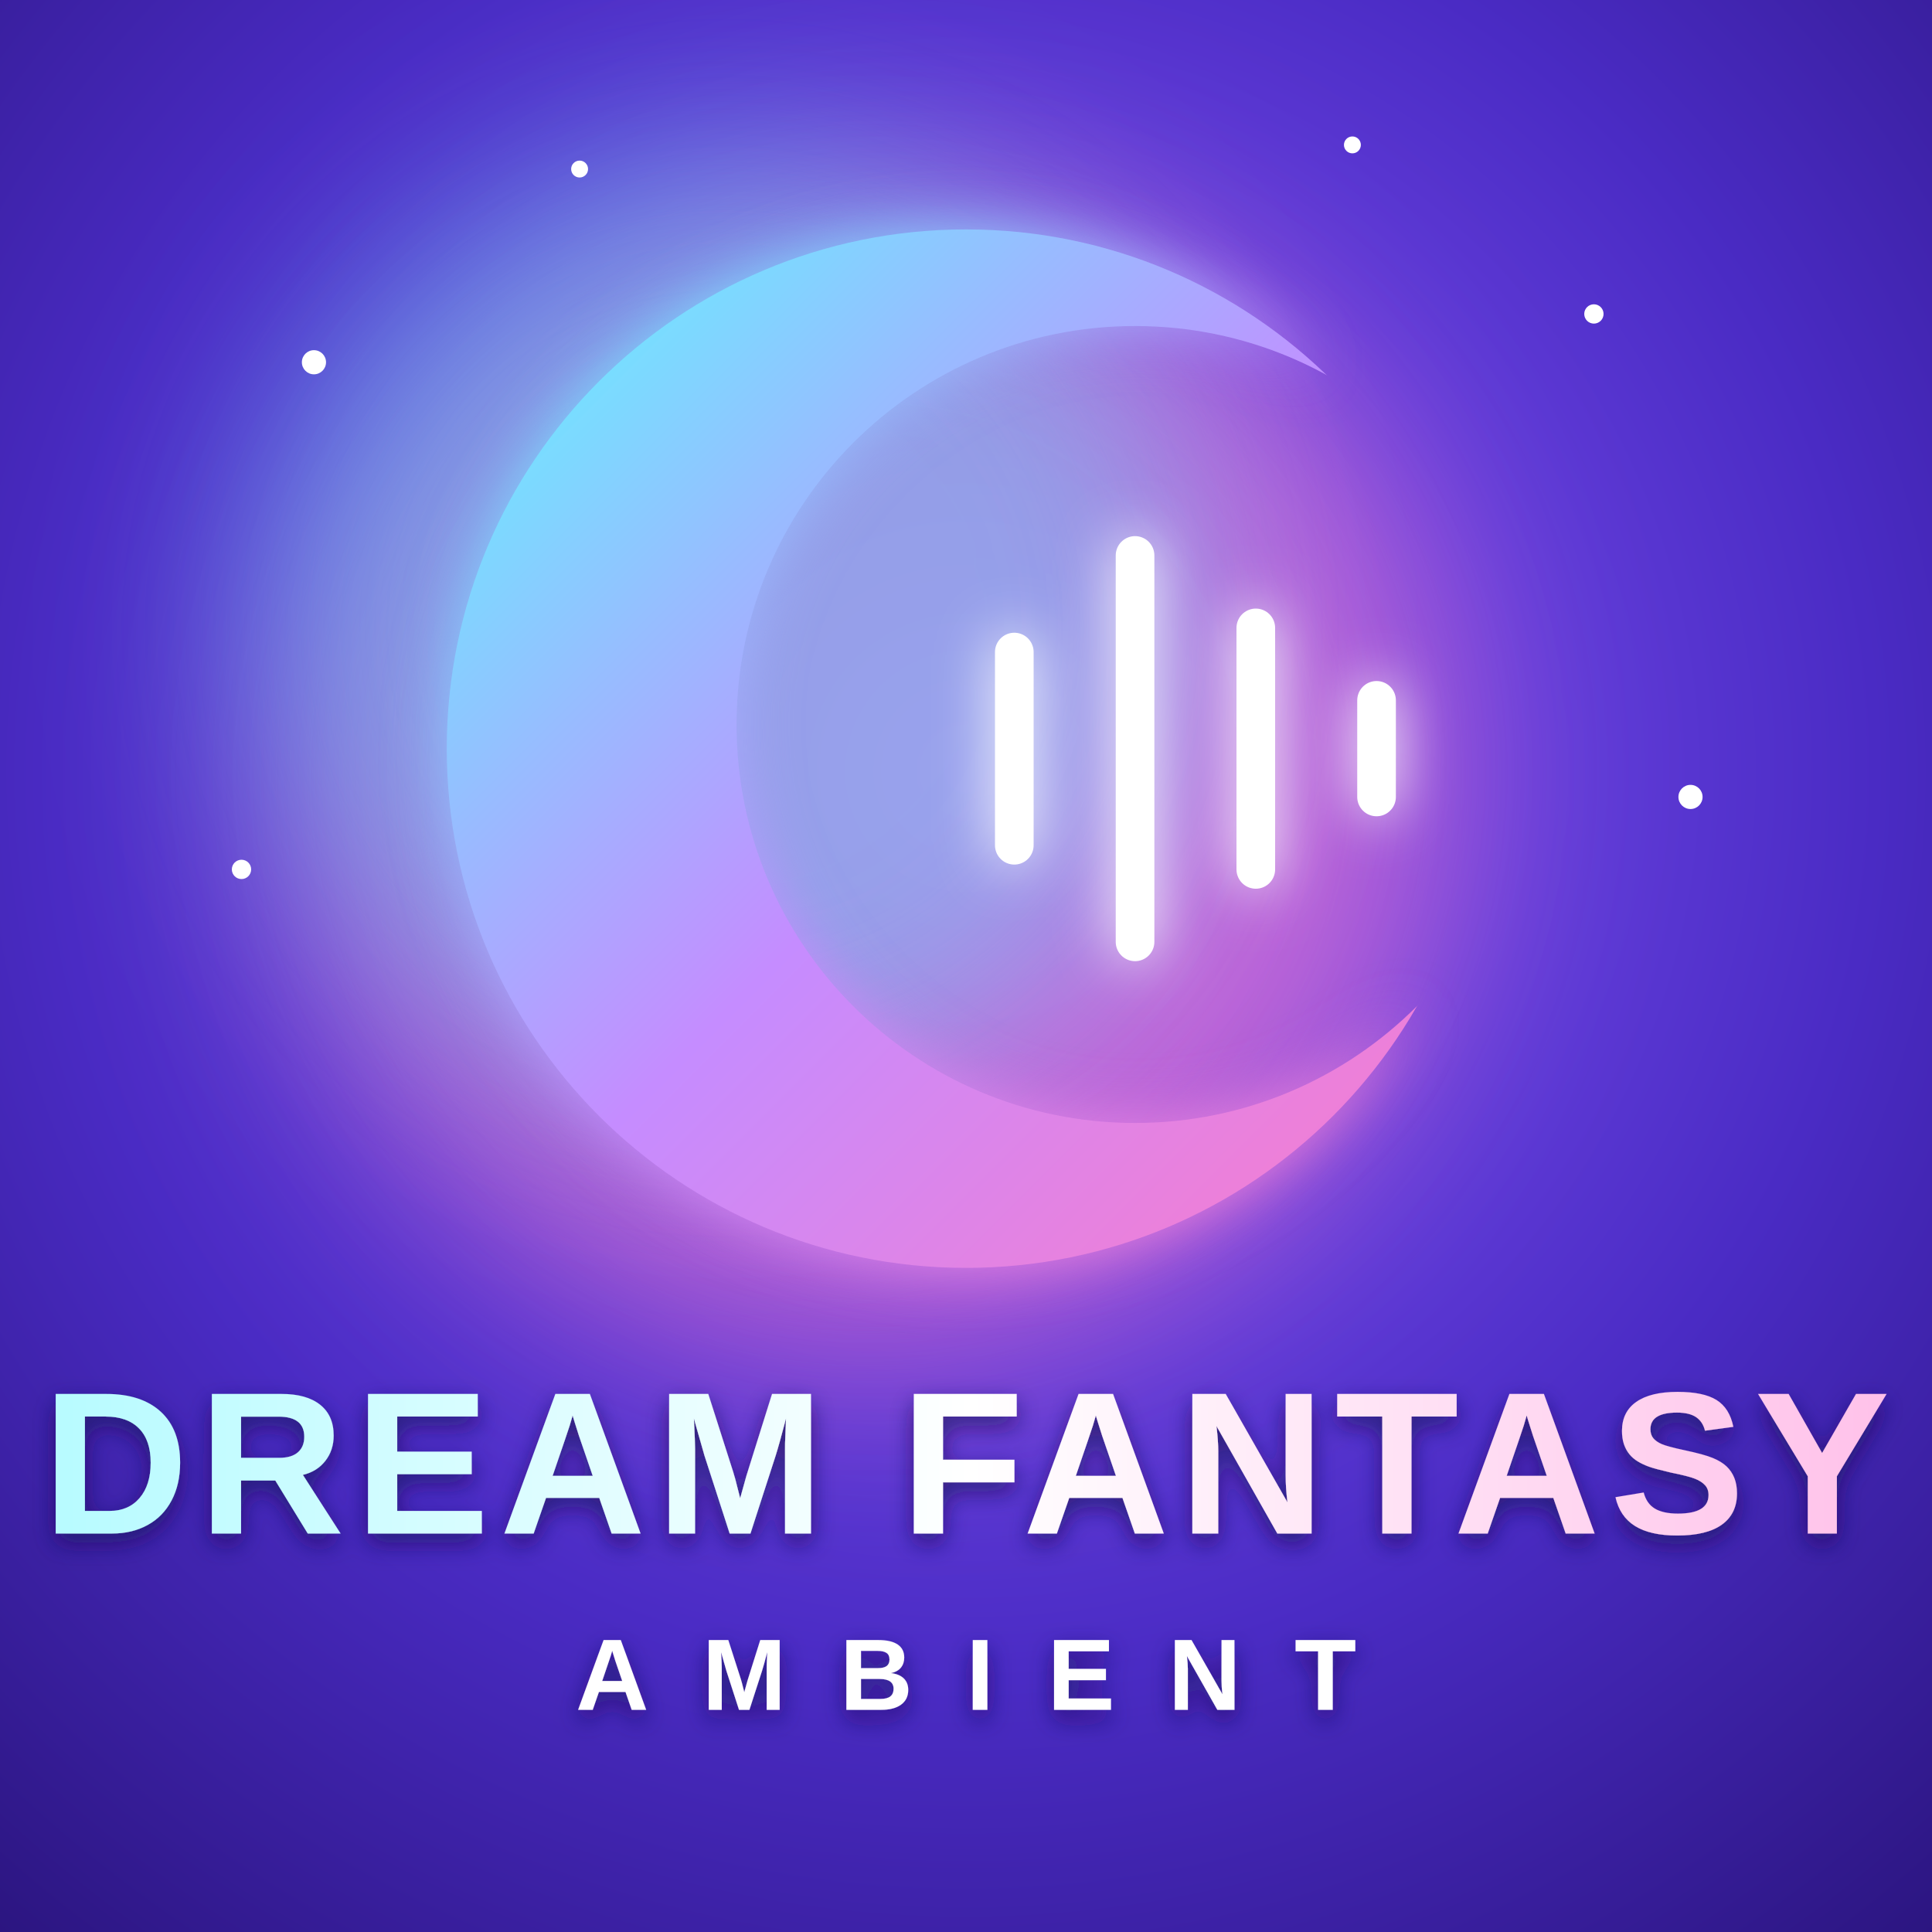
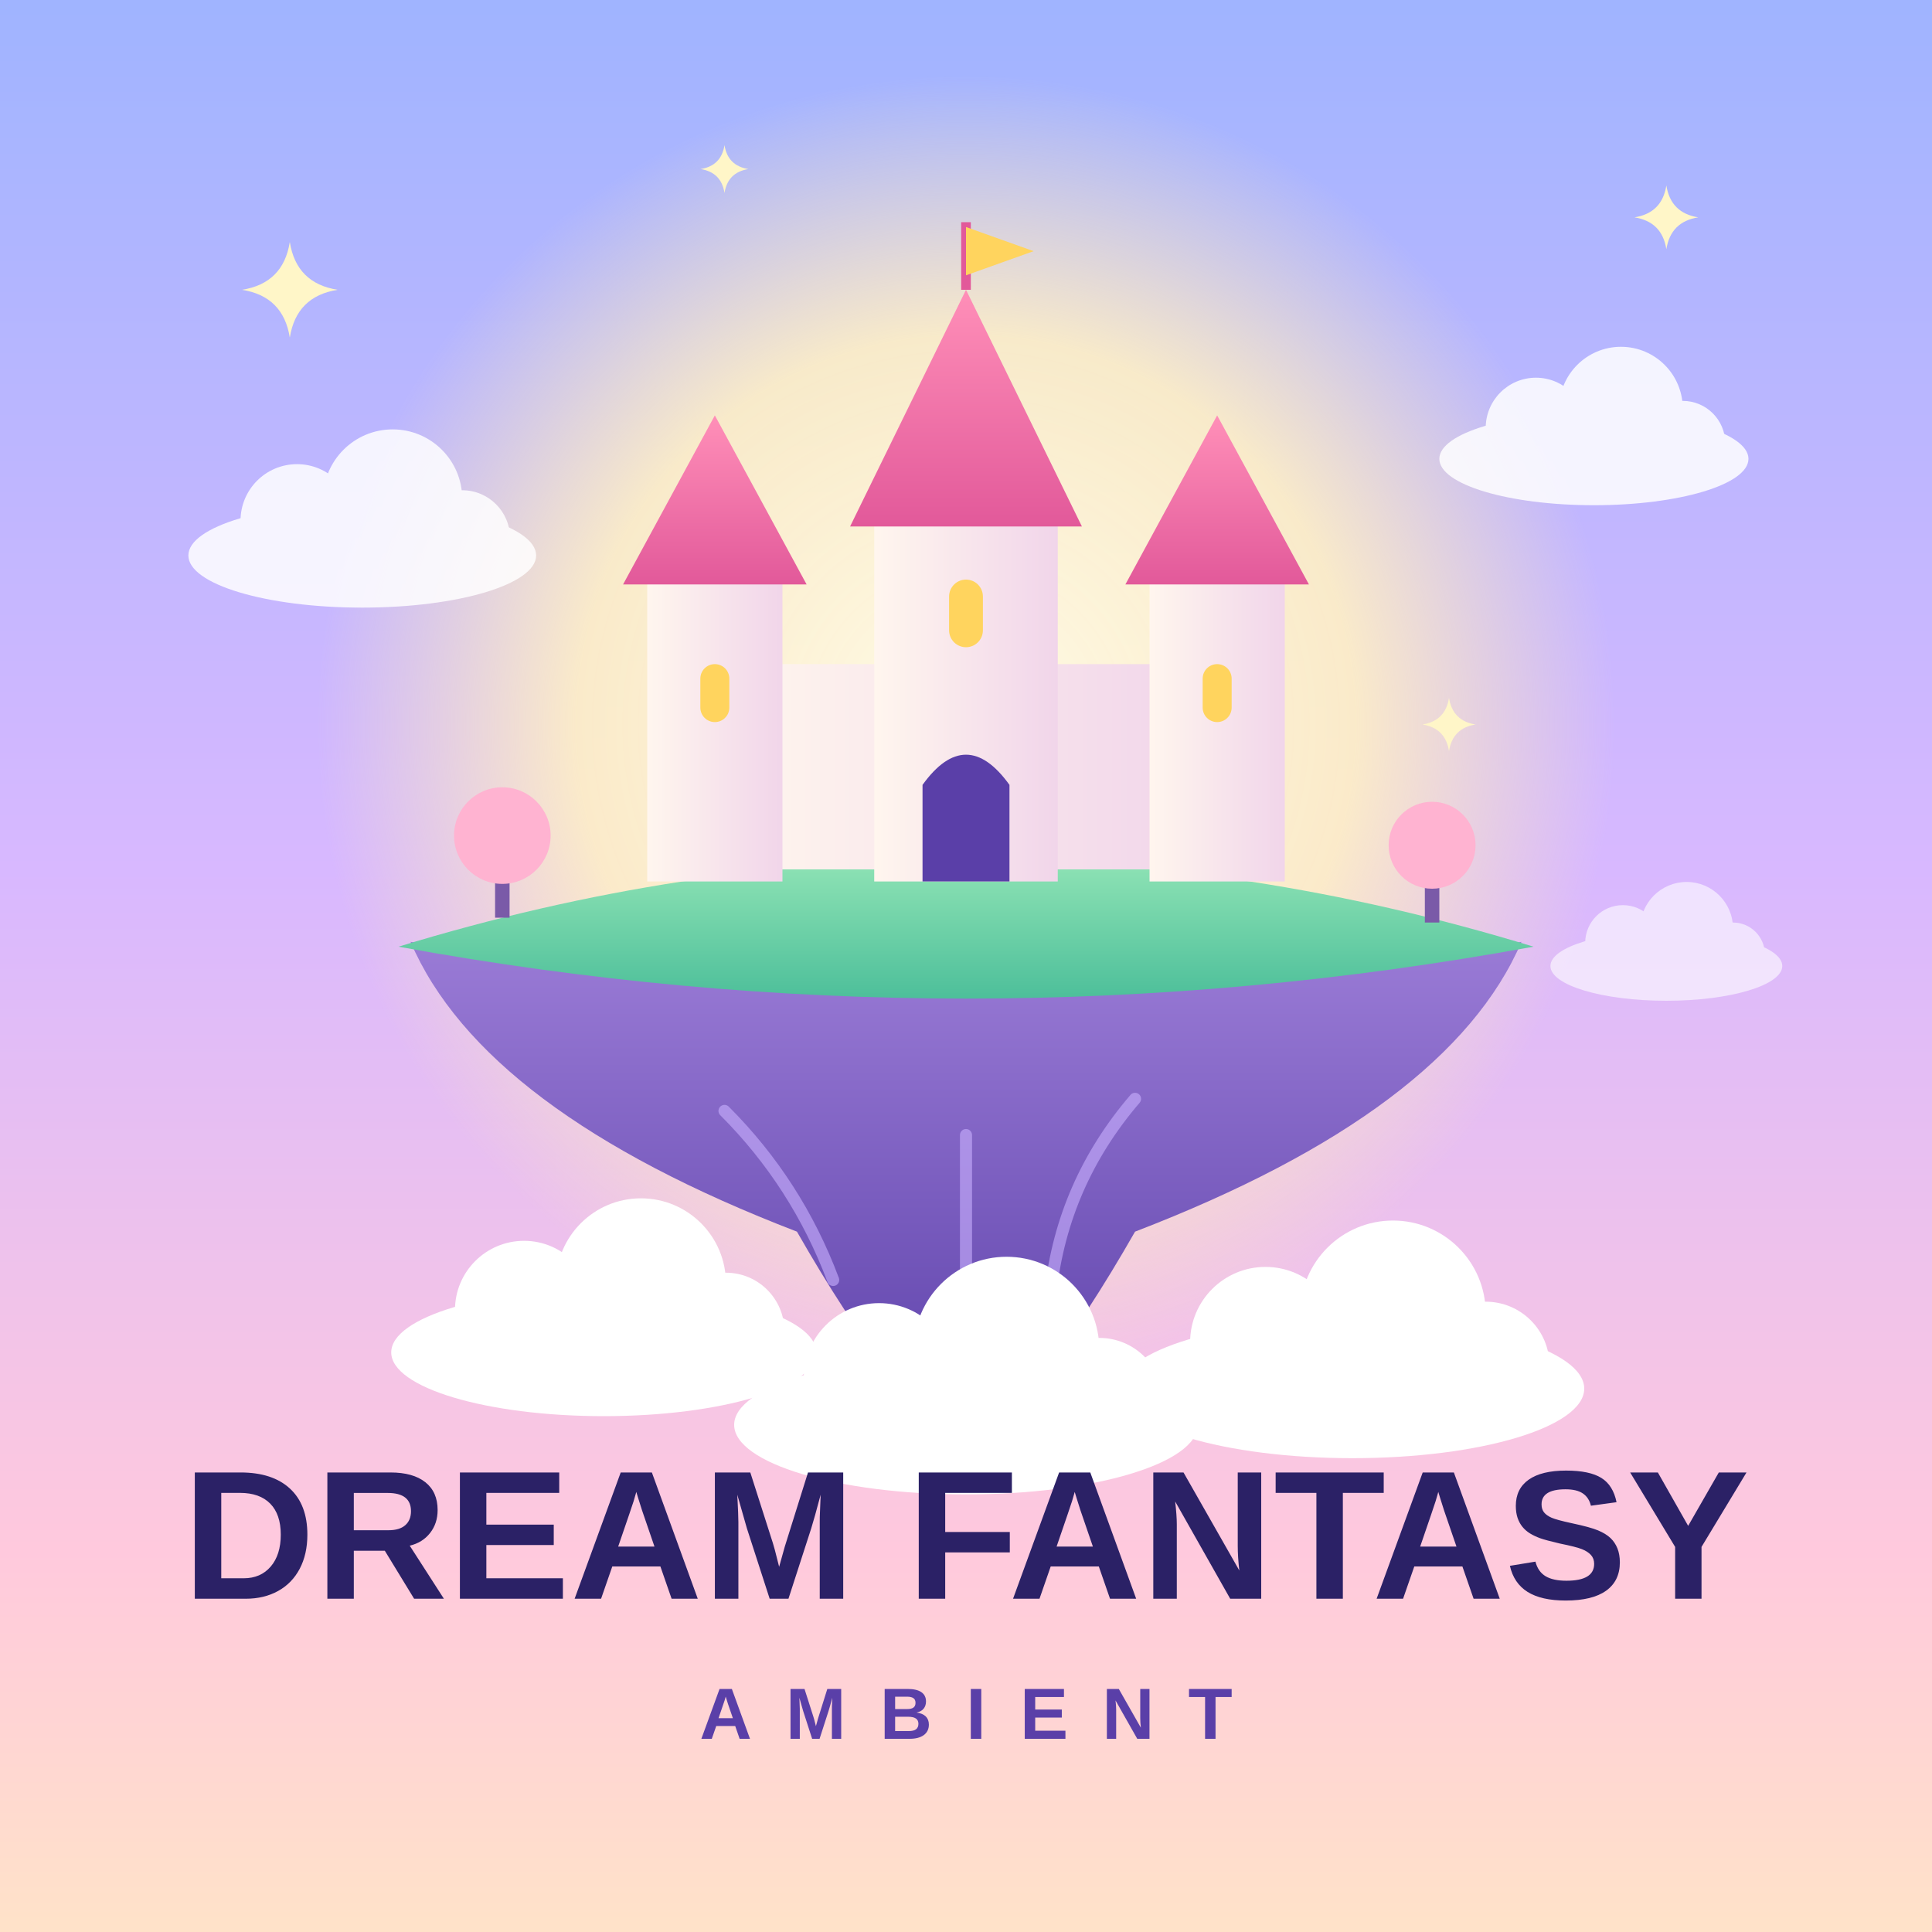
<svg xmlns="http://www.w3.org/2000/svg" width="800" height="800" viewBox="0 0 800 800">
  <defs>
-     <radialGradient id="bg" cx="0.5" cy="0.4" r="0.85">
-       <stop offset="0" stop-color="#8a5cff" />
-       <stop offset="0.55" stop-color="#4a2bc4" />
-       <stop offset="1" stop-color="#241070" />
+     <linearGradient id="sky" x1="0" y1="0" x2="0" y2="1">
+       <stop offset="0" stop-color="#9fb4ff" />
+       <stop offset="0.45" stop-color="#d8b8ff" />
+       <stop offset="0.8" stop-color="#ffc9dd" />
+       <stop offset="1" stop-color="#ffe3c8" />
+     </linearGradient>
+     <radialGradient id="sun" cx="0.5" cy="0.5" r="0.5">
+       <stop offset="0" stop-color="#fffbe6" />
+       <stop offset="0.6" stop-color="#fff0c4" stop-opacity=".9" />
+       <stop offset="1" stop-color="#ffe9b8" stop-opacity="0" />
    </radialGradient>
-     <linearGradient id="neon" gradientUnits="userSpaceOnUse" x1="200" y1="100" x2="620" y2="520">
-       <stop offset="0" stop-color="#5ff8ff" />
-       <stop offset="0.5" stop-color="#c58cff" />
-       <stop offset="1" stop-color="#ff7ac8" />
+     <linearGradient id="grass" x1="0" y1="0" x2="0" y2="1">
+       <stop offset="0" stop-color="#8fe3b5" />
+       <stop offset="1" stop-color="#4dbf9a" />
    </linearGradient>
-     <linearGradient id="txt" x1="0" x2="1">
-       <stop offset="0" stop-color="#b8fbff" />
-       <stop offset="0.5" stop-color="#ffffff" />
-       <stop offset="1" stop-color="#ffc2ea" />
+     <linearGradient id="rock" x1="0" y1="0" x2="0" y2="1">
+       <stop offset="0" stop-color="#9a7bd6" />
+       <stop offset="1" stop-color="#5a3fa8" />
    </linearGradient>
-     <filter id="glow" filterUnits="userSpaceOnUse" x="-200" y="-200" width="1200" height="1200">
-       <feGaussianBlur stdDeviation="12" result="b" />
-       <feMerge>
-         <feMergeNode in="b" />
-         <feMergeNode in="SourceGraphic" />
-       </feMerge>
+     <linearGradient id="wall" x1="0" y1="0" x2="1" y2="0">
+       <stop offset="0" stop-color="#fff6ee" />
+       <stop offset="1" stop-color="#f1d5ea" />
+     </linearGradient>
+     <linearGradient id="roof" x1="0" y1="0" x2="0" y2="1">
+       <stop offset="0" stop-color="#ff8fb8" />
+       <stop offset="1" stop-color="#e2599a" />
+     </linearGradient>
+     <g id="spark">
+       <path d="M0 -22 Q3 -3 22 0 Q3 3 0 22 Q-3 3 -22 0 Q-3 -3 0 -22Z" />
+     </g>
+     <g id="cloud">
+       <ellipse cx="0" cy="0" rx="80" ry="24" />
+       <circle cx="-30" cy="-16" r="26" />
+       <circle cx="14" cy="-26" r="32" />
+       <circle cx="46" cy="-8" r="22" />
+     </g>
+     <filter id="blur">
+       <feGaussianBlur stdDeviation="6" />
    </filter>
-     <filter id="soft" filterUnits="userSpaceOnUse" x="-200" y="-200" width="1200" height="1200">
-       <feGaussianBlur stdDeviation="40" />
-     </filter>
-     <filter id="shadow" filterUnits="userSpaceOnUse" x="-200" y="-200" width="1200" height="1200">
-       <feDropShadow dx="0" dy="4" stdDeviation="5" flood-color="#1a0a5a" flood-opacity=".7" />
-     </filter>
-     <mask id="cres">
-       <rect width="800" height="800" fill="#fff" />
-       <circle cx="470" cy="300" r="165" fill="#000" />
-     </mask>
  </defs>
-   <rect width="800" height="800" fill="url(#bg)" />
-   <circle cx="360" cy="320" r="240" fill="#ff7ac8" opacity=".55" filter="url(#soft)" />
-   <circle cx="300" cy="260" r="200" fill="#4ff3ff" opacity=".4" filter="url(#soft)" />
-   <g fill="#fff">
-     <circle cx="130" cy="150" r="5" />
-     <circle cx="660" cy="130" r="4" />
-     <circle cx="700" cy="330" r="5" />
-     <circle cx="100" cy="360" r="4" />
-     <circle cx="560" cy="60" r="3.5" />
-     <circle cx="240" cy="70" r="3.5" />
+   <rect width="800" height="800" fill="url(#sky)" />
+   <circle cx="400" cy="300" r="270" fill="url(#sun)" />
+   <g fill="#fff" opacity=".85">
+     <use href="#cloud" transform="translate(150 230) scale(.9)" />
+     <use href="#cloud" transform="translate(660 190) scale(.8)" />
+     <use href="#cloud" transform="translate(690 400) scale(.6)" opacity=".7" />
  </g>
-   <g filter="url(#glow)">
-     <circle cx="400" cy="310" r="215" fill="url(#neon)" mask="url(#cres)" />
-     <g stroke="#fff" stroke-width="16" stroke-linecap="round">
-       <line x1="420" y1="270" x2="420" y2="350" />
-       <line x1="470" y1="230" x2="470" y2="390" />
-       <line x1="520" y1="260" x2="520" y2="360" />
-       <line x1="570" y1="290" x2="570" y2="330" />
+   <g fill="#fff6c8">
+     <use href="#spark" transform="translate(120 120) scale(.9)" />
+     <use href="#spark" transform="translate(690 90) scale(.6)" />
+     <use href="#spark" transform="translate(600 300) scale(.5)" />
+     <use href="#spark" transform="translate(205 395) scale(.5)" />
+     <use href="#spark" transform="translate(300 70) scale(.45)" />
+   </g>
+   <g transform="translate(0 -10)">
+     <path d="M170 400 Q400 440 630 400 Q600 470 470 520 Q430 590 400 610 Q370 590 330 520 Q200 470 170 400Z" fill="url(#rock)" />
+     <path d="M300 470 Q330 500 345 540 M470 465 Q440 500 435 545 M400 480 L400 585" stroke="#c9b0ff" stroke-width="5" stroke-linecap="round" fill="none" opacity=".6" />
+     <path d="M165 402 Q400 330 635 402 Q400 445 165 402Z" fill="url(#grass)" />
+     <rect x="300" y="285" width="200" height="85" fill="url(#wall)" />
+     <rect x="268" y="250" width="56" height="125" fill="url(#wall)" />
+     <rect x="476" y="250" width="56" height="125" fill="url(#wall)" />
+     <rect x="362" y="225" width="76" height="150" fill="url(#wall)" />
+     <path d="M258 252 L296 182 L334 252Z" fill="url(#roof)" />
+     <path d="M466 252 L504 182 L542 252Z" fill="url(#roof)" />
+     <path d="M352 228 L400 130 L448 228Z" fill="url(#roof)" />
+     <path d="M400 130 V102" stroke="#e2599a" stroke-width="4" />
+     <path d="M400 104 L428 114 L400 124Z" fill="#ffd45e" />
+     <path d="M382 375 V335 Q400 310 418 335 V375Z" fill="#5a3fa8" />
+     <g fill="#ffd45e">
+       <rect x="290" y="285" width="12" height="24" rx="6" />
+       <rect x="498" y="285" width="12" height="24" rx="6" />
+       <rect x="393" y="250" width="14" height="28" rx="7" />
+     </g>
+     <g>
+       <rect x="205" y="368" width="6" height="22" fill="#7a5aa8" />
+       <circle cx="208" cy="356" r="20" fill="#ffb3d1" />
+       <rect x="590" y="372" width="6" height="20" fill="#7a5aa8" />
+       <circle cx="593" cy="360" r="18" fill="#ffb3d1" />
    </g>
  </g>
-   <text x="400" y="635" text-anchor="middle" font-family="'Avenir Next','Montserrat','Helvetica Neue',Arial,sans-serif" font-weight="900" font-size="84" letter-spacing="4" textLength="720" lengthAdjust="spacingAndGlyphs" fill="url(#txt)" filter="url(#shadow)">DREAM FANTASY</text>
-   <text x="400" y="708" text-anchor="middle" font-family="'Avenir Next','Montserrat','Helvetica Neue',Arial,sans-serif" font-weight="700" font-size="42" letter-spacing="22" fill="#fff" filter="url(#shadow)">AMBIENT</text>
+   <g fill="#fff">
+     <use href="#cloud" transform="translate(250 560) scale(1.1)" />
+     <use href="#cloud" transform="translate(560 575) scale(1.2)" />
+     <use href="#cloud" transform="translate(400 590) scale(1.2)" />
+   </g>
+   <g font-family="'Baloo 2','Fredoka','Avenir Next','Helvetica Neue',Arial,sans-serif" text-anchor="middle">
+     <text x="400" y="662" font-size="76" font-weight="900" textLength="560" lengthAdjust="spacingAndGlyphs" fill="#2b2166">DREAM FANTASY</text>
+     <text x="400" y="720" font-size="30" font-weight="700" letter-spacing="14" fill="#5a3fa8">AMBIENT</text>
+   </g>
</svg>
